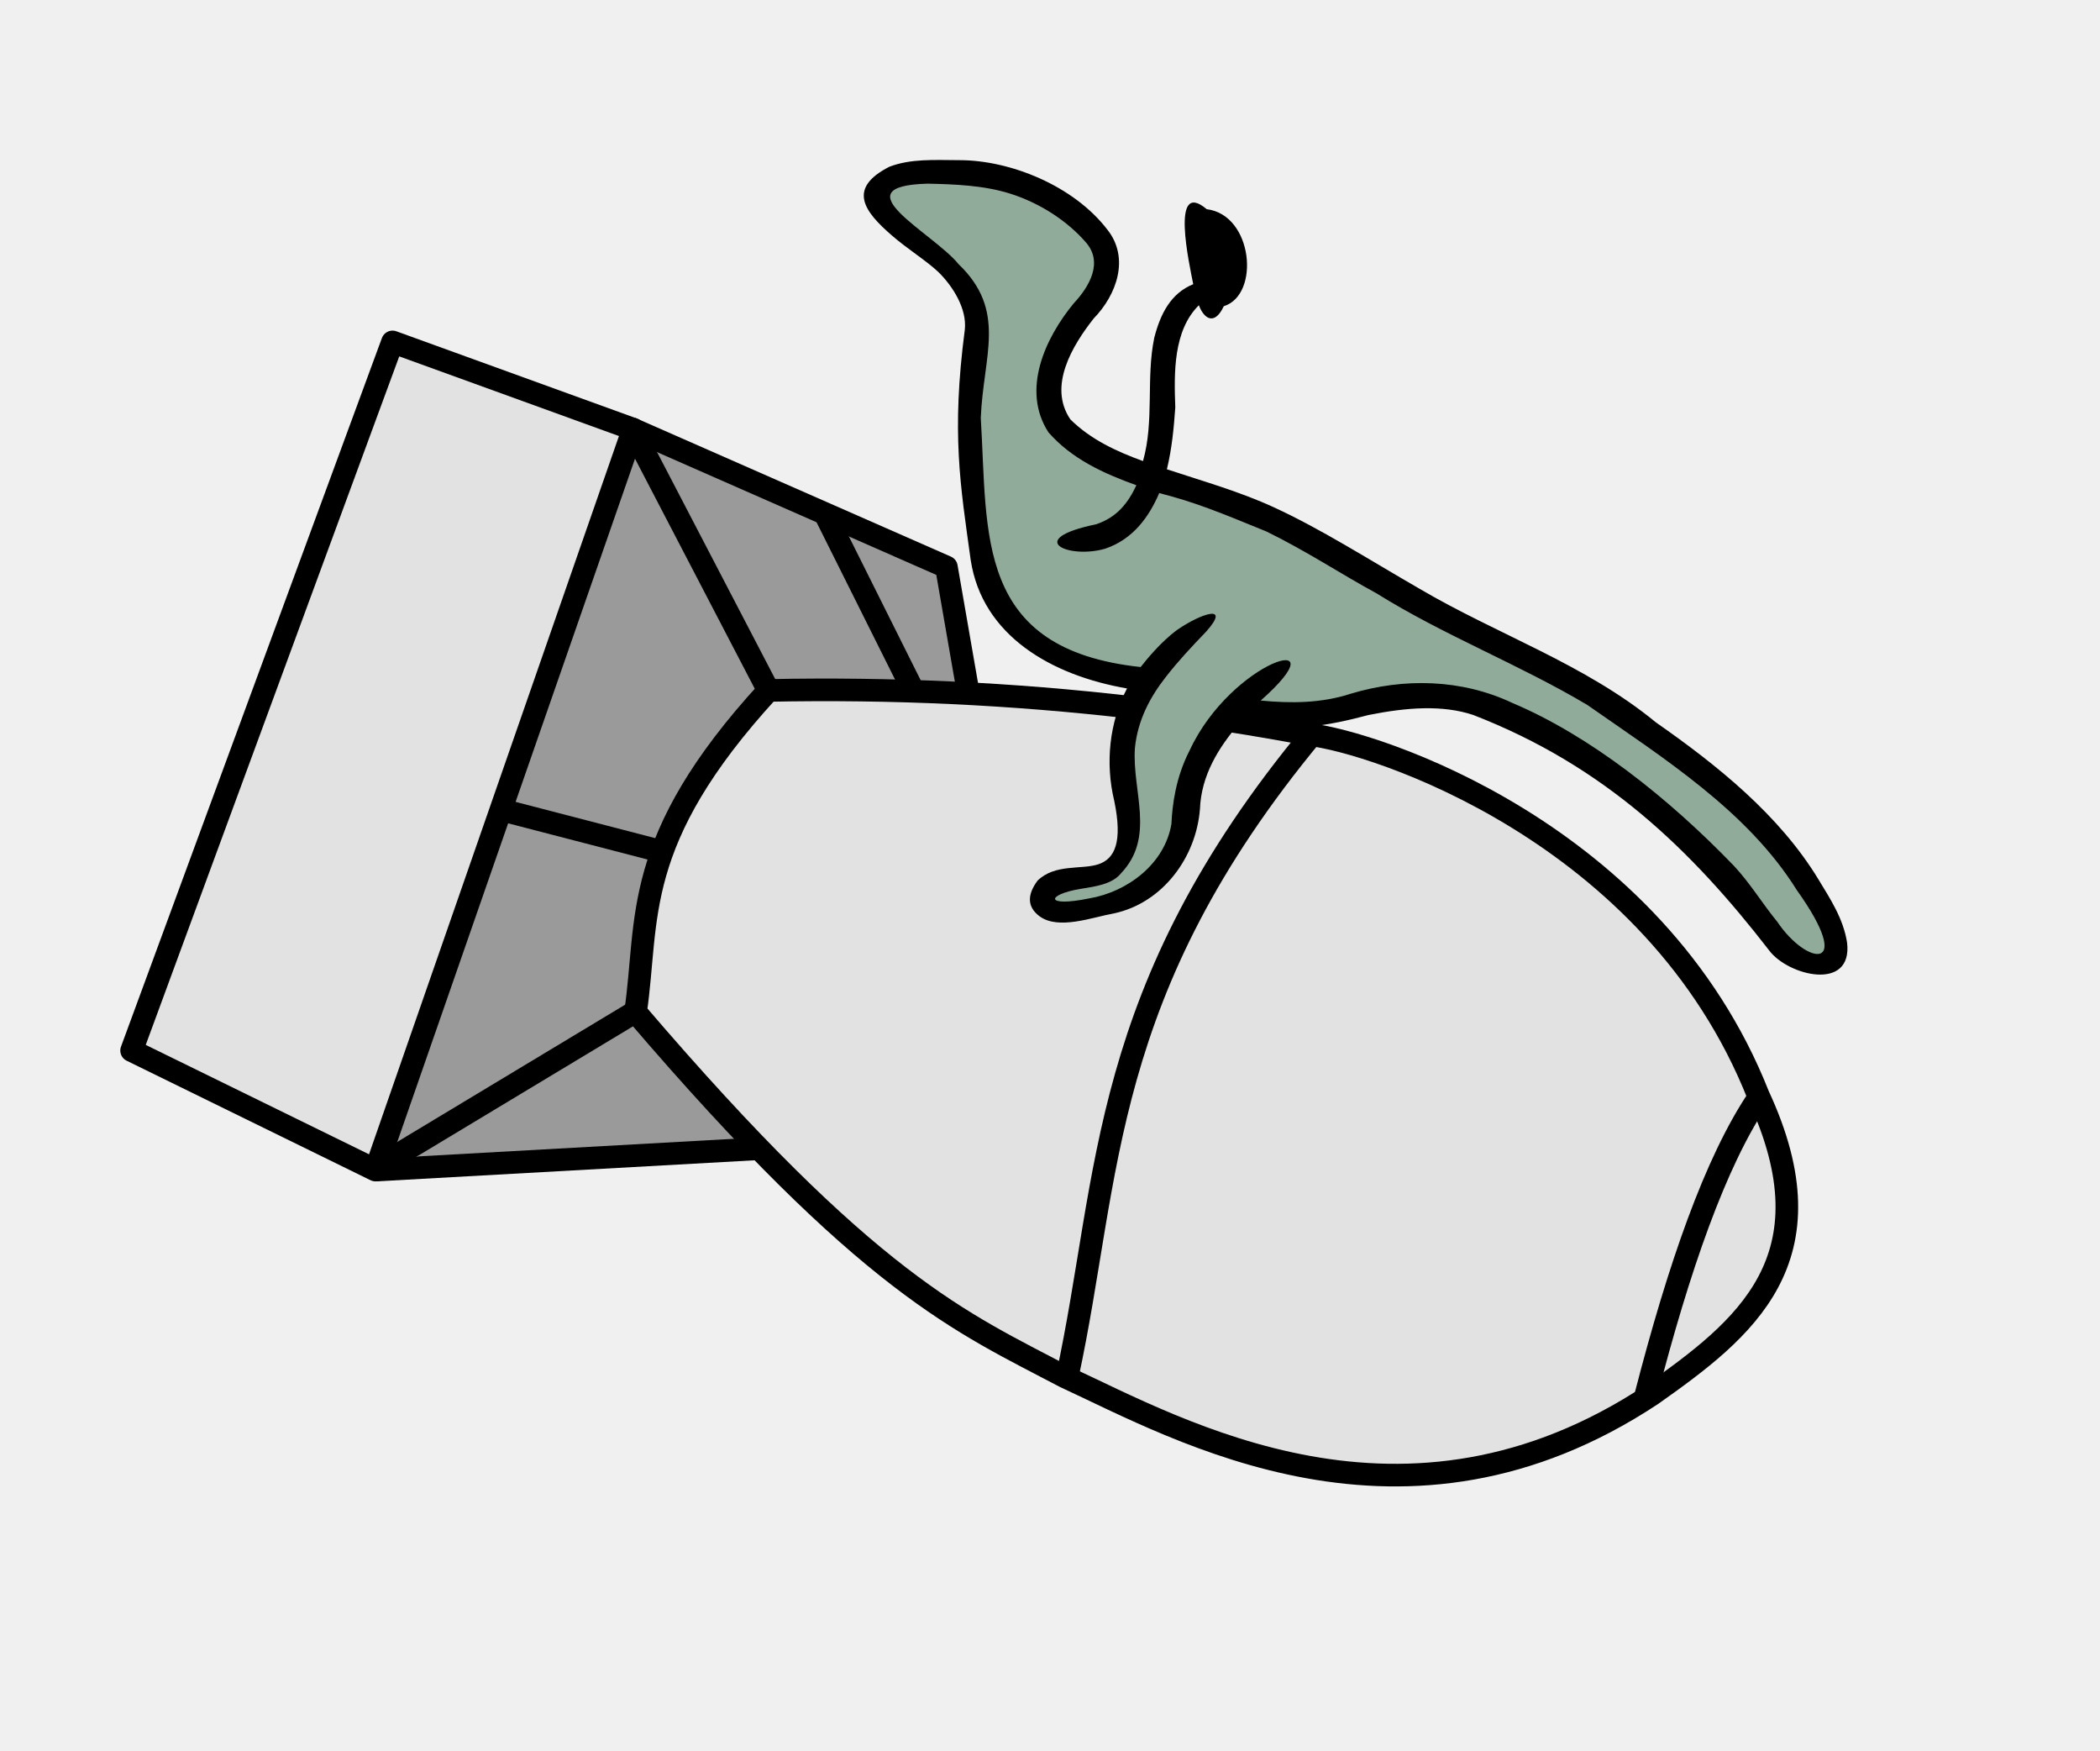
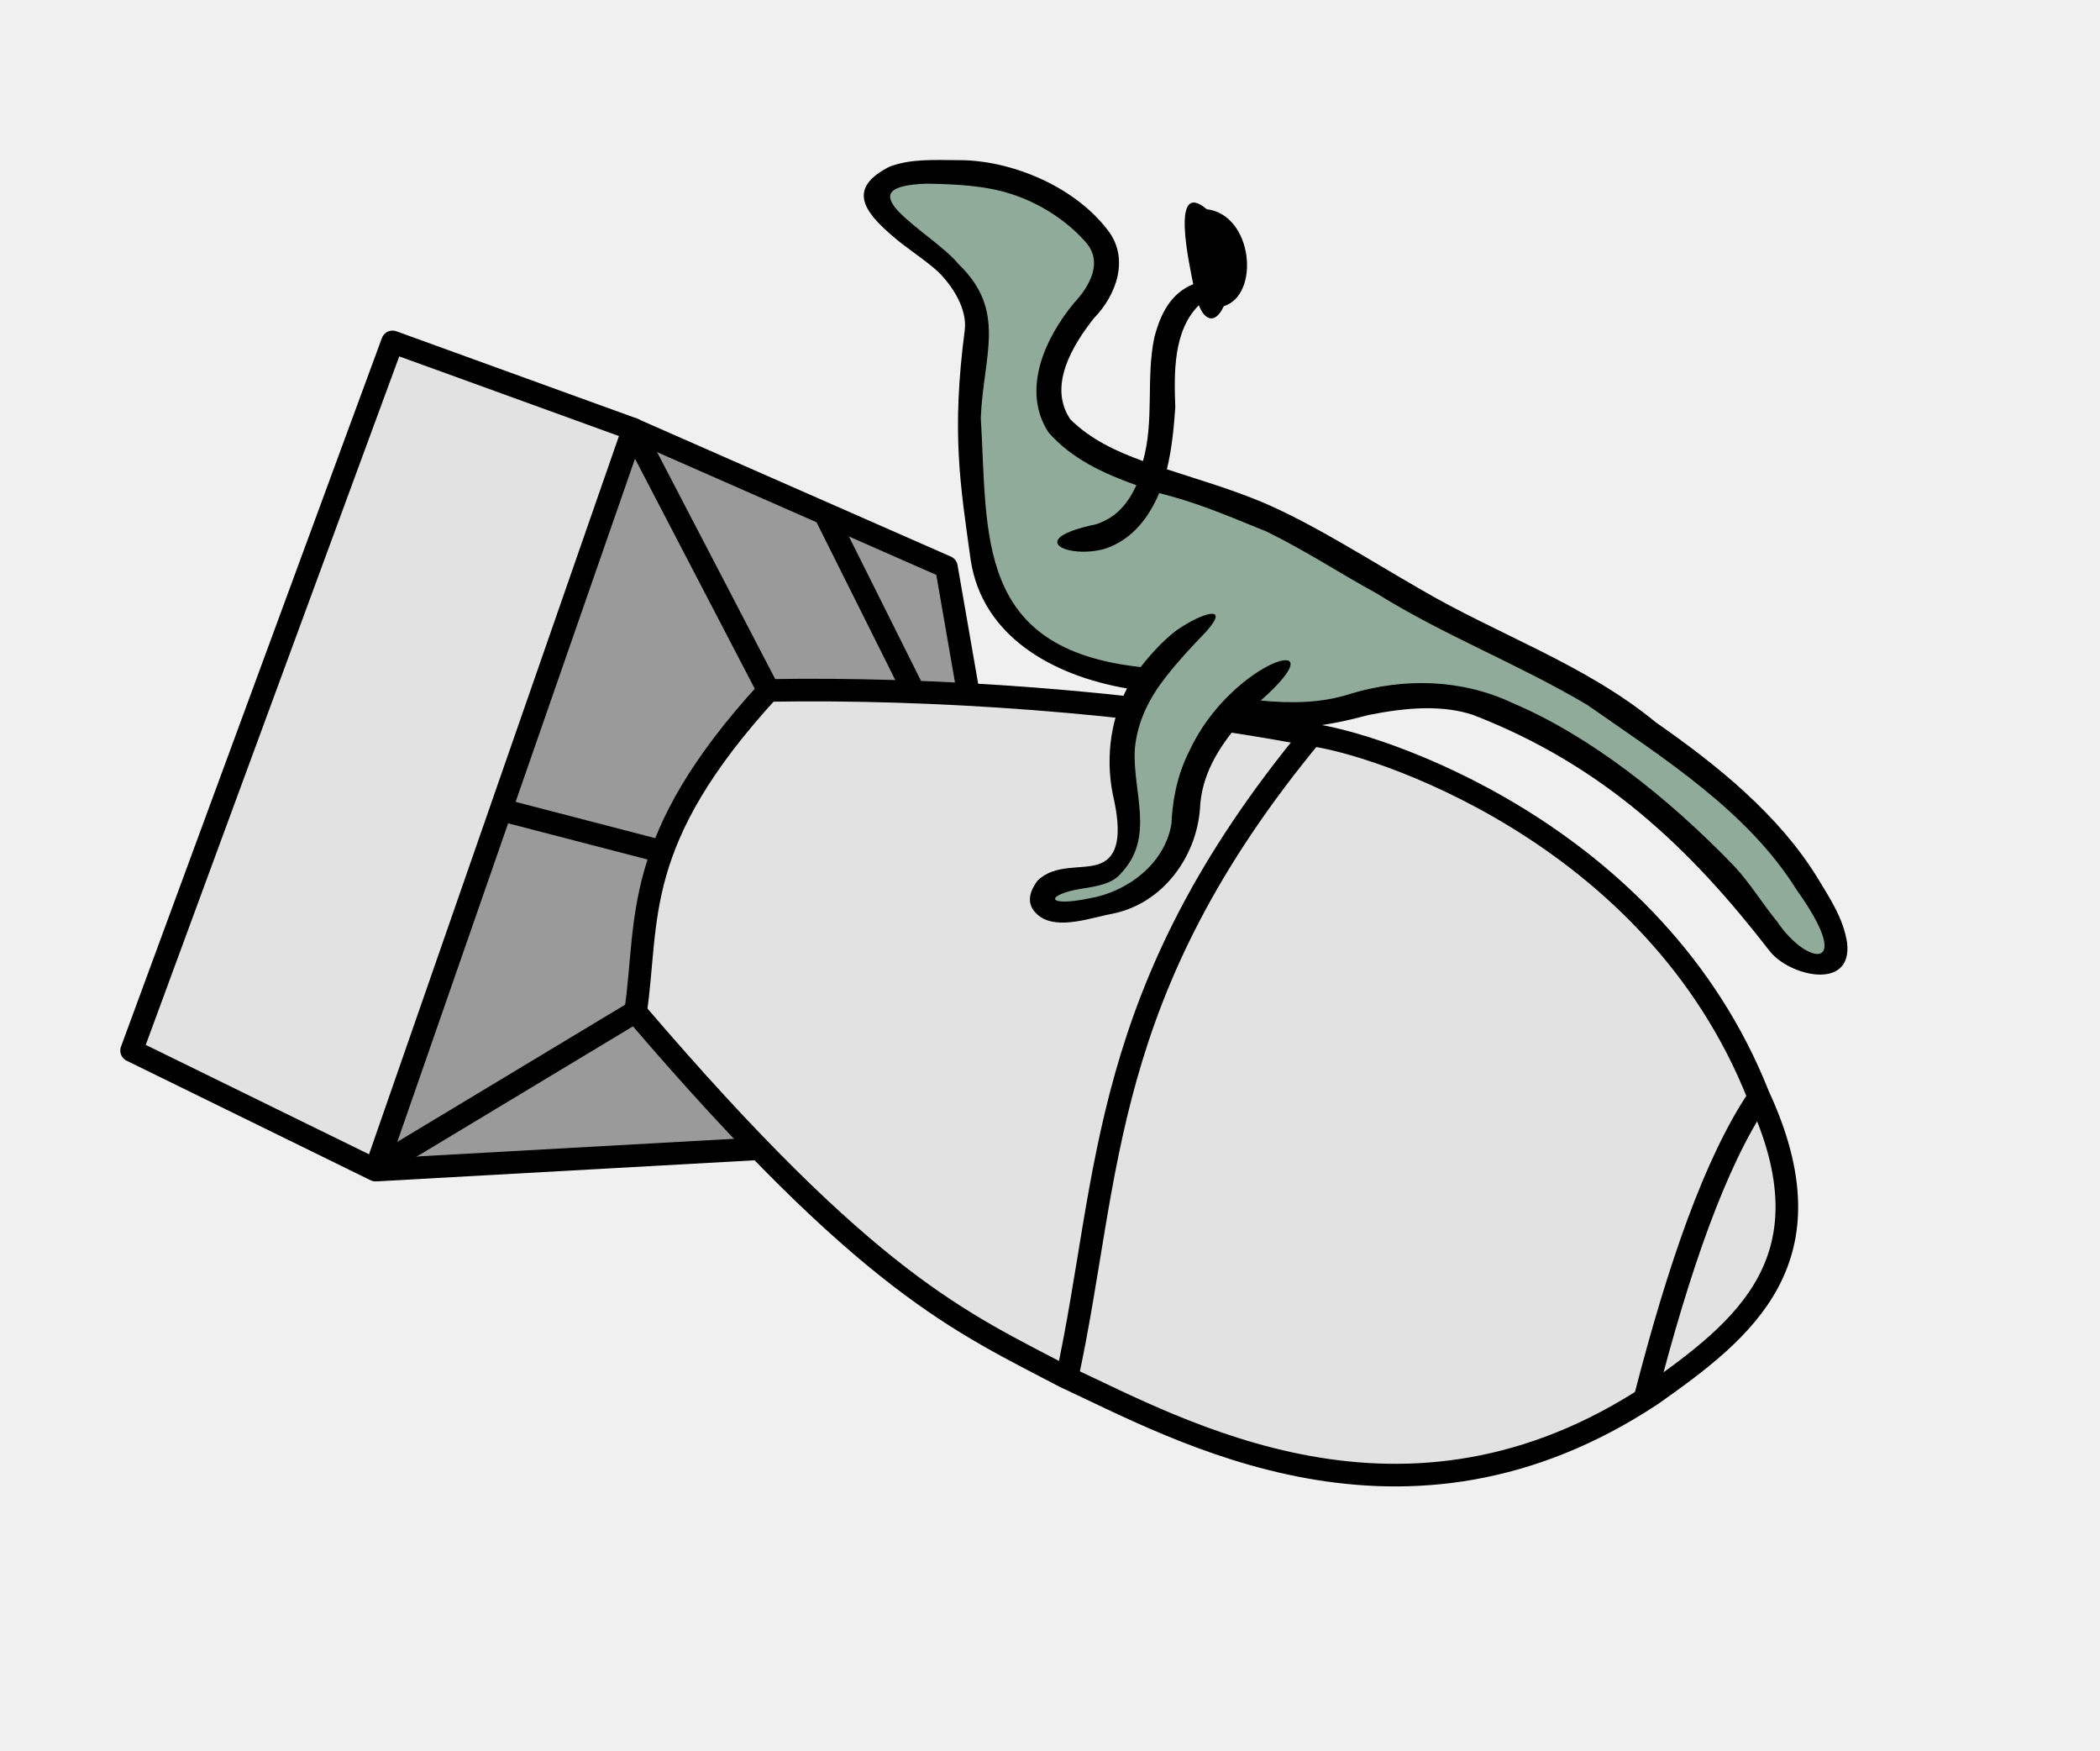
<svg xmlns="http://www.w3.org/2000/svg" width="6in" height="5in" id="svg2985" version="1.1" style="display:inline">
  <defs id="defs2987" />
  <g id="layer1" style="display:inline">
    <g id="layer2" style="display:inline" transform="translate(-211.6181,-124.0045)">
      <g id="g3445">
        <path id="path3963" d="m 668.831,498.342 c 0,-0.134 0.292,-1.15 0.649,-2.257 0.357,-1.107 2.239,-7.392 4.183,-13.966 4.515,-15.275 10.097,-30.17 15.414,-41.135 3.116,-6.425 4.347,-8.37 4.794,-7.572 0.331,0.591 1.394,4.125 2.363,7.854 4.174,16.064 1.239,29.397 -9.176,41.695 -4.731,5.586 -18.227,16.974 -18.227,15.38 z" style="fill:#e2e2e2;fill-opacity:1;stroke:#e2e2e2;stroke-width:4.306;stroke-linecap:butt;stroke-linejoin:round;stroke-miterlimit:4;stroke-dasharray:none;stroke-opacity:1" />
        <path id="path3965" d="m 584.114,524.533 c -0.955,-0.138 -4.548,-0.601 -7.986,-1.03 -13.426,-1.673 -30.879,-6.968 -47.914,-14.536 -16.037,-7.125 -19.79,-9.017 -19.79,-9.979 0,-0.519 0.635,-4.025 1.412,-7.791 0.776,-3.766 2.033,-10.753 2.792,-15.527 8.161,-51.331 16.065,-77.343 32.071,-105.549 9.854,-17.364 26.492,-40.275 29.248,-40.275 5.058,0 22.273,6.066 35.512,12.514 34.701,16.9 61.059,42.128 76.414,73.137 l 4.417,8.92 -1.685,2.67 c -8.052,12.756 -17.378,36.918 -25.31,65.579 -2.681,9.688 -3.809,12.753 -5.036,13.691 -0.869,0.665 -5.643,3.223 -10.608,5.685 -12.705,6.3 -25.934,10.322 -40.152,12.21 -5.071,0.673 -19.474,0.846 -23.386,0.281 l 0,0 z" style="fill:#e2e2e2;fill-opacity:1;stroke:#e2e2e2;stroke-width:4.306;stroke-linecap:butt;stroke-linejoin:round;stroke-miterlimit:4;stroke-dasharray:none;stroke-opacity:1" />
        <path style="fill:#e2e2e2;fill-opacity:1;stroke:#e2e2e2;stroke-width:4.306;stroke-linecap:butt;stroke-linejoin:round;stroke-miterlimit:4;stroke-dasharray:none;stroke-opacity:1" d="m 212.438,192.457 -5.555,6.748 c -18.926,22.996 -24.825,37.004 -27.76,65.922 -0.941,9.273 -0.969,11.201 -0.18,12.15 15.329,18.454 46.529,50.545 60.576,62.309 14.329,11.999 22.972,17.888 40.273,27.434 5.347,2.95 9.928,5.155 10.178,4.9 0.43,-0.438 2.085,-9.345 7.893,-42.475 4.314,-24.608 8.578,-40.65 15.414,-57.982 8.042,-20.389 19.011,-39.648 33.838,-59.406 3.278,-4.369 5.723,-8.021 5.43,-8.117 -0.293,-0.096 -3.704,-0.739 -7.578,-1.43 l -7.045,-1.256 -32.238,-4.25 -8.084,-0.832 c -17.141,-1.761 -37.494,-2.856 -60.859,-3.277 l -24.303,-0.438 z" transform="translate(211.6181,124.0045)" id="path3967" />
      </g>
      <path style="fill:#e2e2e2;fill-opacity:1;stroke:#e2e2e2;stroke-width:4.306;stroke-linecap:butt;stroke-linejoin:round;stroke-miterlimit:4;stroke-dasharray:none;stroke-opacity:1" d="m 282.051,425.018 c -18.148,-8.899 -29.483,-14.834 -29.438,-15.414 0.054,-0.688 68.1,-186.199 68.665,-187.199 0.224,-0.396 58.994,21.237 59.15,21.772 0.298,1.02 -67.462,194.919 -68.188,195.122 -0.373,0.104 -13.959,-6.322 -30.19,-14.281 z" id="path3969" />
      <path style="fill:#9a9a9a;fill-opacity:1;stroke:#9a9a9a;stroke-width:4.306;stroke-linecap:butt;stroke-linejoin:round;stroke-miterlimit:4;stroke-dasharray:none;stroke-opacity:1" d="m 393.436,249.463 c -0.2,0.2 6.305,12.865 25.156,48.969 l 5.875,11.281 15.938,0 15.938,0 -10.531,-21.094 -10.562,-21.125 -20.781,-9.125 c -11.436,-5.019 -20.908,-9.03 -21.031,-8.906 z m -7.844,2.125 c -0.156,0.46 -7.419,21.28 -16.125,46.281 -8.706,25.001 -15.729,45.584 -15.594,45.719 0.135,0.135 8.498,2.371 18.562,4.969 10.064,2.598 18.322,4.67 18.375,4.625 0.053,-0.045 1.835,-3.457 3.969,-7.594 4.478,-8.684 9.434,-15.984 17.531,-25.875 l 5.75,-7 -16.094,-30.969 c -8.85,-17.04 -16.219,-30.616 -16.375,-30.156 z m 60.469,20.969 c -0.118,0.111 4.039,8.678 9.219,19.031 l 9.406,18.812 4.156,0 c 2.29,0 4.156,-0.06 4.156,-0.156 0,-1.266 -4.9,-27.9 -5.188,-28.188 -0.601,-0.601 -21.505,-9.732 -21.75,-9.5 z m -94.25,78.094 c -0.544,0.019 -28.881,79.697 -30.062,84.531 -0.187,0.764 58.653,-34.108 60.531,-35.875 0.313,-0.295 1.017,-5.039 1.562,-10.531 1.058,-10.643 2.43,-19.577 3.938,-25.312 l 0.938,-3.5 -18.094,-4.688 c -9.952,-2.563 -18.416,-4.639 -18.812,-4.625 z m 33.188,55.594 c -0.371,0 -55.759,33.257 -56.625,34 -0.3,0.257 1.106,0.36 3.125,0.219 4.703,-0.329 78.224,-4.375 79.5,-4.375 0.528,0 -5.029,-6.726 -12.344,-14.938 -7.314,-8.211 -13.473,-14.906 -13.656,-14.906 z" id="path3971" />
    </g>
    <g id="g3821" style="display:inline" transform="translate(-211.6181,-124.0045)">
      <g id="g3852" transform="translate(13.74839,-23.56868)">
        <path style="fill:none;stroke:#000000;stroke-width:6.201;stroke-linecap:butt;stroke-linejoin:round;stroke-miterlimit:4;stroke-dasharray:none;stroke-opacity:1" d="m 233.968,435.652 71.565,-194.319 66.041,23.937 -70.706,203.157 z" id="path3002" />
        <path style="fill:none;stroke:#000000;stroke-width:6.201;stroke-linecap:butt;stroke-linejoin:miter;stroke-miterlimit:4;stroke-dasharray:none;stroke-opacity:1" d="M 379.186,381.027 334.749,369.488" id="path3824" />
        <path style="fill:none;stroke:#000000;stroke-width:6.201;stroke-linecap:butt;stroke-linejoin:miter;stroke-miterlimit:4;stroke-dasharray:none;stroke-opacity:1" d="m 371.575,425.341 -70.952,42.718" id="path3826" />
        <path style="fill:none;stroke:#000000;stroke-width:6.201;stroke-linecap:butt;stroke-linejoin:miter;stroke-miterlimit:4;stroke-dasharray:none;stroke-opacity:1" d="m 405.129,462.622 -104.284,5.814" id="path3828" />
        <path style="fill:none;stroke:#000000;stroke-width:6.201;stroke-linecap:butt;stroke-linejoin:miter;stroke-miterlimit:4;stroke-dasharray:none;stroke-opacity:1" d="M 408.635,336.92 371.329,265.27" id="path3830" />
        <path style="fill:none;stroke:#000000;stroke-width:6.201;stroke-linecap:butt;stroke-linejoin:miter;stroke-miterlimit:4;stroke-dasharray:none;stroke-opacity:1" d="M 448.215,336.674 424.003,288.187" id="path3832" />
        <path style="fill:none;stroke:#000000;stroke-width:6.201;stroke-linecap:butt;stroke-linejoin:round;stroke-miterlimit:4;stroke-dasharray:none;stroke-opacity:1" d="M 463.517,337.94 457.452,303.049 370.856,264.989" id="path3834" />
-         <path style="fill:none;stroke:#000000;stroke-width:6.201;stroke-linecap:butt;stroke-linejoin:miter;stroke-miterlimit:4;stroke-dasharray:none;stroke-opacity:1" d="m 508.247,341.561 c -32.586,-3.796 -65.785,-5.342 -99.593,-4.657 -37.893,41.277 -32.733,62.683 -36.456,88.189 64.067,74.928 89.488,85.122 117.701,99.993 31.607,14.621 93.109,49.905 161.101,4.861 25.211,-17.807 50.045,-37.02 29.165,-81.939 -28.721,-72.682 -106.072,-97.068 -122.909,-98.952 -7.616,-1.448 -15.267,-2.768 -22.953,-3.96 z" id="path3836" />
+         <path style="fill:none;stroke:#000000;stroke-width:6.201;stroke-linecap:butt;stroke-linejoin:miter;stroke-miterlimit:4;stroke-dasharray:none;stroke-opacity:1" d="m 408.654,336.903 c -37.893,41.277 -32.733,62.683 -36.456,88.189 64.067,74.928 89.488,85.122 117.701,99.993 31.607,14.621 93.109,49.905 161.101,4.861 25.211,-17.807 50.045,-37.02 29.165,-81.939 C 651.443,375.325 574.091,350.939 557.255,349.055 509.137,339.78 452.896,336.118 408.654,336.903 Z" id="path3836" />
        <path style="fill:none;stroke:#000000;stroke-width:6.201;stroke-linecap:butt;stroke-linejoin:miter;stroke-miterlimit:4;stroke-dasharray:none;stroke-opacity:1" d="m 557.949,348.708 c -58.828,70.918 -55.385,121.078 -67.357,176.377" id="path3838" />
        <path style="fill:none;stroke:#000000;stroke-width:6.201;stroke-linecap:butt;stroke-linejoin:miter;stroke-miterlimit:4;stroke-dasharray:none;stroke-opacity:1" d="m 680.164,448.701 c -11.825,17.54 -21.847,46.498 -30.901,81.592" id="path3840" />
      </g>
    </g>
    <g id="layer5" style="display:inline">
      <path style="opacity:1;fill:#90ab99;fill-opacity:1;stroke:#90ab99;stroke-width:7.2;stroke-miterlimit:4;stroke-dasharray:none;stroke-opacity:1" d="m 495.691,260.331 c -2.611,-1.37 -5.668,-4.734 -12.251,-13.48 -15.758,-20.935 -42.331,-42.343 -66.105,-53.254 -11.098,-5.094 -16.333,-6.259 -27.894,-6.211 -8.575,0.036 -12.363,0.61 -21.5,3.262 -3.013,0.874 -5.502,1.135 -12.668,1.328 l -8.918,0.24 3.246,-3.327 c 3.922,-4.02 5.309,-6.533 4.21,-7.631 -0.601,-0.601 -1.106,-0.63 -2.847,-0.161 -6.088,1.639 -16.079,10.153 -21.216,18.079 -5.114,7.89 -7.292,14.002 -8.506,23.869 -0.896,7.277 -2.57,10.779 -7.268,15.203 -3.922,3.693 -8.13,6.038 -13.125,7.315 -4.99,1.276 -10.185,1.804 -10.632,1.082 -0.496,-0.803 2.247,-1.828 7.5,-2.8 5.785,-1.071 8.034,-2.092 10.406,-4.726 4.641,-5.152 5.493,-10.116 4.038,-23.516 -0.779,-7.178 -0.829,-9.055 -0.317,-12.038 1.302,-7.592 4.755,-14.014 11.807,-21.961 2.075,-2.337 5.126,-5.775 6.781,-7.638 5.176,-5.828 3.731,-7.511 -3.454,-4.024 -3.083,1.497 -4.801,2.851 -9.24,7.286 l -5.452,5.448 -4.798,-0.809 c -9.807,-1.654 -18.548,-5.501 -24.028,-10.575 -9.611,-8.898 -12.791,-20.443 -13.825,-50.188 -0.276,-7.936 -0.162,-10.493 0.8,-18 2.588,-20.202 0.304,-25.567 -16.745,-39.321 -6.353,-5.125 -9.366,-8.359 -9.157,-9.827 0.4,-2.814 8.141,-3.965 19.364,-2.878 12.196,1.181 21.298,4.687 29.062,11.195 5.121,4.292 6.699,6.648 6.68,9.975 -0.018,3.274 -1.062,5.324 -5.668,11.127 -4.202,5.294 -8.134,12.983 -9.246,18.079 -2.795,12.808 2.545,21.034 18.449,28.418 2.484,1.153 5.362,2.371 6.396,2.705 l 1.879,0.608 -0.879,1.532 c -1.684,2.932 -5.512,6.662 -7.956,7.751 -1.333,0.594 -4.186,1.581 -6.339,2.193 -6.088,1.731 -7.928,3.876 -4.981,5.807 1.062,0.696 2.388,0.884 6.157,0.876 4.442,-0.01 5.064,-0.139 8.272,-1.714 4.09,-2.01 7.67,-5.486 10.334,-10.036 1.026,-1.753 1.938,-3.403 2.026,-3.666 0.416,-1.249 25.803,8.183 34.216,12.712 2.535,1.365 10.522,5.928 17.75,10.14 17.992,10.485 21.729,12.505 40.392,21.83 19.995,9.991 22.244,11.258 32.25,18.169 28.444,19.646 39.375,29.673 50.238,46.085 5.423,8.193 7.121,11.667 6.915,14.145 -0.129,1.551 -0.353,1.867 -1.403,1.98 -0.688,0.073 -1.925,-0.221 -2.75,-0.654 z" id="path4677" />
    </g>
    <g id="layer6" style="display:inline" transform="translate(-211.6181,-124.0045)">
      <path style="fill:#000000;fill-opacity:1;fill-rule:nonzero;stroke:none" clip-path="none" d="m 455.538,169.738 c -11.672,5.976 -6.822,12.313 0.682,18.812 4.21,3.672 9.179,6.707 12.706,9.973 4.082,3.974 7.93,10.175 7.33,15.855 -3.726,28.452 -1.222,42.7 1.607,63.18 3.172,20.749 22.139,31.654 42.877,35.229 -4.866,9.329 -5.992,20.504 -3.5,30.828 2.319,11.193 0.226,15.902 -4.408,17.405 -4.654,1.509 -11.863,-0.202 -16.642,4.489 -2.688,3.651 -3.063,7.056 0.598,9.781 5.255,3.795 14.449,0.228 20.42,-0.825 13.337,-2.899 22.495,-15.332 23.541,-28.619 0.355,-9.212 5.073,-16.854 10.891,-23.586 12.784,2.878 24.43,0.728 35.307,-2.179 10.518,-2.111 20.36,-2.83 28.76,-0.018 36.054,13.966 59.811,36.976 81.117,64.5 5.17,7.037 22.988,11.432 21.426,-2.061 -1.04,-6.606 -4.57,-11.923 -7.827,-17.299 -10.716,-17.687 -27.781,-31.359 -44.624,-43.117 -19.358,-15.932 -43.359,-24.02 -64.744,-36.59 -14.585,-8.41 -27.111,-16.433 -40.016,-22.372 -9.411,-4.331 -19.167,-7.064 -29.361,-10.437 1.376,-5.608 1.929,-11.539 2.305,-16.971 -0.342,-9.403 -0.6,-21.01 6.469,-28.018 1.379,3.699 4.27,5.724 6.834,0.277 10.045,-3.132 8.03,-25.073 -4.68,-26.605 -10.092,-8.514 -4.728,15.253 -3.702,20.568 -6.189,2.505 -9.016,8.182 -10.689,14.69 -2.306,11.097 0.051,22.751 -3.092,33.809 -7.333,-2.665 -14.354,-5.923 -19.924,-11.436 -6.179,-9.115 0.55,-20.221 6.396,-27.656 6.299,-6.453 9.966,-16.588 3.74,-24.393 -9.308,-12.105 -26.669,-18.994 -40.415,-19.027 -7.205,-0.034 -13.448,-0.45 -19.384,1.813 z m 53.828,20.623 c 5.01,5.566 0.994,12.308 -3.246,16.83 -7.846,9.524 -14.434,23.773 -6.93,35.363 6.401,7.301 15.082,11.267 24.123,14.51 -2.271,4.86 -5.301,8.782 -11.023,10.704 -19.944,4.116 -7.667,9.618 2.438,6.706 7.819,-2.631 12.147,-8.967 14.848,-15.258 9.968,2.534 16.672,5.327 29.384,10.52 10.888,5.303 20.744,11.845 30.137,16.922 18.573,11.609 39.127,19.481 57.91,30.66 20.744,14.501 43.889,29.021 57.446,50.764 16.151,22.597 2.837,20.893 -5.38,8.65 -4.049,-4.926 -7.355,-10.463 -11.841,-15.277 -17.951,-18.632 -39.472,-35.682 -60.76,-44.674 -13.946,-6.604 -29.767,-6.931 -44.326,-2.559 -8.043,2.639 -16.437,2.685 -24.73,1.885 22.792,-20.174 -8.028,-11.094 -19.501,13.684 -3.859,7.463 -4.762,15.087 -4.99,20.14 -1.838,10.996 -12.09,18.667 -22.594,20.439 -12.257,2.493 -11.808,-1.069 -2.271,-2.633 3.948,-0.638 8.628,-1.239 11.052,-4.279 9.495,-9.99 2.987,-22.466 3.791,-34.297 0.777,-7.691 4.145,-13.983 8.484,-19.528 3.559,-4.549 6.912,-8.104 11.129,-12.498 6.731,-7.602 -1.301,-5.009 -7.982,-0.435 -4.559,3.353 -8.512,8.257 -10.047,10.218 -45.565,-4.879 -41.892,-36.388 -43.855,-68.309 0.693,-17.189 7.275,-29.335 -6.096,-42.176 -7.027,-8.624 -32.891,-21.377 -8.535,-22.066 7.507,0.156 15.521,0.466 22.721,2.745 8.457,2.677 15.837,7.72 20.642,13.247 z" id="path3433" />
    </g>
  </g>
  <g id="layer3" style="display:none">
    <g id="layer7" style="display:none">
      <rect style="opacity:1;fill:#000000;fill-opacity:1;stroke:#b0b0b0;stroke-opacity:1" id="rect3451" width="540" height="450" x="0" y="0" />
    </g>
    <g transform="translate(-211.6181,-124.0045)" style="display:inline" id="g3485">
      <g id="g3487" style="fill:#a9a9a9;fill-opacity:1;stroke:#a9a9a9;stroke-opacity:1">
        <path style="fill:#a9a9a9;fill-opacity:1;stroke:#a9a9a9;stroke-width:4.306;stroke-linecap:butt;stroke-linejoin:round;stroke-miterlimit:4;stroke-dasharray:none;stroke-opacity:1" d="m 668.831,498.342 c 0,-0.134 0.292,-1.15 0.649,-2.257 0.357,-1.107 2.239,-7.392 4.183,-13.966 4.515,-15.275 10.097,-30.17 15.414,-41.135 3.116,-6.425 4.347,-8.37 4.794,-7.572 0.331,0.591 1.394,4.125 2.363,7.854 4.174,16.064 1.239,29.397 -9.176,41.695 -4.731,5.586 -18.227,16.974 -18.227,15.38 z" id="path3489" />
        <path style="fill:#a9a9a9;fill-opacity:1;stroke:#a9a9a9;stroke-width:4.306;stroke-linecap:butt;stroke-linejoin:round;stroke-miterlimit:4;stroke-dasharray:none;stroke-opacity:1" d="m 584.114,524.533 c -0.955,-0.138 -4.548,-0.601 -7.986,-1.03 -13.426,-1.673 -30.879,-6.968 -47.914,-14.536 -16.037,-7.125 -19.79,-9.017 -19.79,-9.979 0,-0.519 0.635,-4.025 1.412,-7.791 0.776,-3.766 2.033,-10.753 2.792,-15.527 8.161,-51.331 16.065,-77.343 32.071,-105.549 9.854,-17.364 26.492,-40.275 29.248,-40.275 5.058,0 22.273,6.066 35.512,12.514 34.701,16.9 61.059,42.128 76.414,73.137 l 4.417,8.92 -1.685,2.67 c -8.052,12.756 -17.378,36.918 -25.31,65.579 -2.681,9.688 -3.809,12.753 -5.036,13.691 -0.869,0.665 -5.643,3.223 -10.608,5.685 -12.705,6.3 -25.934,10.322 -40.152,12.21 -5.071,0.673 -19.474,0.846 -23.386,0.281 l 0,0 z" id="path3491" />
        <path style="fill:#a9a9a9;fill-opacity:1;stroke:#a9a9a9;stroke-width:4.306;stroke-linecap:butt;stroke-linejoin:round;stroke-miterlimit:4;stroke-dasharray:none;stroke-opacity:1" d="m 212.438,192.457 -5.555,6.748 c -18.926,22.996 -24.825,37.004 -27.76,65.922 -0.941,9.273 -0.969,11.201 -0.18,12.15 15.329,18.454 46.529,50.545 60.576,62.309 14.329,11.999 22.972,17.888 40.273,27.434 5.347,2.95 9.928,5.155 10.178,4.9 0.43,-0.438 2.085,-9.345 7.893,-42.475 4.314,-24.608 8.578,-40.65 15.414,-57.982 8.042,-20.389 19.011,-39.648 33.838,-59.406 3.278,-4.369 5.723,-8.021 5.43,-8.117 -0.293,-0.096 -3.704,-0.739 -7.578,-1.43 l -7.045,-1.256 -32.238,-4.25 -8.084,-0.832 c -17.141,-1.761 -37.494,-2.856 -60.859,-3.277 l -24.303,-0.438 z" transform="translate(211.6181,124.0045)" id="path3493" />
      </g>
      <path id="path3495" d="m 282.051,425.018 c -18.148,-8.899 -29.483,-14.834 -29.438,-15.414 0.054,-0.688 68.1,-186.199 68.665,-187.199 0.224,-0.396 58.994,21.237 59.15,21.772 0.298,1.02 -67.462,194.919 -68.188,195.122 -0.373,0.104 -13.959,-6.322 -30.19,-14.281 z" style="fill:#a9a9a9;fill-opacity:1;stroke:#a9a9a9;stroke-width:4.306;stroke-linecap:butt;stroke-linejoin:round;stroke-miterlimit:4;stroke-dasharray:none;stroke-opacity:1" />
      <path id="path3497" d="m 393.436,249.463 c -0.2,0.2 6.305,12.865 25.156,48.969 l 5.875,11.281 15.938,0 15.938,0 -10.531,-21.094 -10.562,-21.125 -20.781,-9.125 c -11.436,-5.019 -20.908,-9.03 -21.031,-8.906 z m -7.844,2.125 c -0.156,0.46 -7.419,21.28 -16.125,46.281 -8.706,25.001 -15.729,45.584 -15.594,45.719 0.135,0.135 8.498,2.371 18.562,4.969 10.064,2.598 18.322,4.67 18.375,4.625 0.053,-0.045 1.835,-3.457 3.969,-7.594 4.478,-8.684 9.434,-15.984 17.531,-25.875 l 5.75,-7 -16.094,-30.969 c -8.85,-17.04 -16.219,-30.616 -16.375,-30.156 z m 60.469,20.969 c -0.118,0.111 4.039,8.678 9.219,19.031 l 9.406,18.812 4.156,0 c 2.29,0 4.156,-0.06 4.156,-0.156 0,-1.266 -4.9,-27.9 -5.188,-28.188 -0.601,-0.601 -21.505,-9.732 -21.75,-9.5 z m -94.25,78.094 c -0.544,0.019 -28.881,79.697 -30.062,84.531 -0.187,0.764 58.653,-34.108 60.531,-35.875 0.313,-0.295 1.017,-5.039 1.562,-10.531 1.058,-10.643 2.43,-19.577 3.938,-25.312 l 0.938,-3.5 -18.094,-4.688 c -9.952,-2.563 -18.416,-4.639 -18.812,-4.625 z m 33.188,55.594 c -0.371,0 -55.759,33.257 -56.625,34 -0.3,0.257 1.106,0.36 3.125,0.219 4.703,-0.329 78.224,-4.375 79.5,-4.375 0.528,0 -5.029,-6.726 -12.344,-14.938 -7.314,-8.211 -13.473,-14.906 -13.656,-14.906 z" style="fill:#686868;fill-opacity:1;stroke:#686868;stroke-width:4.306;stroke-linecap:butt;stroke-linejoin:round;stroke-miterlimit:4;stroke-dasharray:none;stroke-opacity:1" />
    </g>
    <g transform="translate(-211.6181,-124.0045)" style="display:inline" id="g3457">
      <g transform="translate(13.74839,-23.56868)" id="g3459" style="stroke:#ffffff">
        <path id="path3461" d="m 233.968,435.652 71.565,-194.319 66.041,23.937 -70.706,203.157 z" style="fill:none;stroke:#ffffff;stroke-width:6.201;stroke-linecap:butt;stroke-linejoin:round;stroke-miterlimit:4;stroke-dasharray:none;stroke-opacity:1" />
        <path id="path3463" d="M 379.186,381.027 334.749,369.488" style="fill:none;stroke:#ffffff;stroke-width:6.201;stroke-linecap:butt;stroke-linejoin:miter;stroke-miterlimit:4;stroke-dasharray:none;stroke-opacity:1" />
        <path id="path3465" d="m 371.575,425.341 -70.952,42.718" style="fill:none;stroke:#ffffff;stroke-width:6.201;stroke-linecap:butt;stroke-linejoin:miter;stroke-miterlimit:4;stroke-dasharray:none;stroke-opacity:1" />
        <path id="path3467" d="m 405.129,462.622 -104.284,5.814" style="fill:none;stroke:#ffffff;stroke-width:6.201;stroke-linecap:butt;stroke-linejoin:miter;stroke-miterlimit:4;stroke-dasharray:none;stroke-opacity:1" />
        <path id="path3469" d="M 408.635,336.92 371.329,265.27" style="fill:none;stroke:#ffffff;stroke-width:6.201;stroke-linecap:butt;stroke-linejoin:miter;stroke-miterlimit:4;stroke-dasharray:none;stroke-opacity:1" />
        <path id="path3471" d="M 448.215,336.674 424.003,288.187" style="fill:none;stroke:#ffffff;stroke-width:6.201;stroke-linecap:butt;stroke-linejoin:miter;stroke-miterlimit:4;stroke-dasharray:none;stroke-opacity:1" />
        <path id="path3473" d="M 463.517,337.94 457.452,303.049 370.856,264.989" style="fill:none;stroke:#ffffff;stroke-width:6.201;stroke-linecap:butt;stroke-linejoin:round;stroke-miterlimit:4;stroke-dasharray:none;stroke-opacity:1" />
-         <path id="path3475" d="m 508.247,341.561 c -32.586,-3.796 -65.785,-5.342 -99.593,-4.657 -37.893,41.277 -32.733,62.683 -36.456,88.189 64.067,74.928 89.488,85.122 117.701,99.993 31.607,14.621 93.109,49.905 161.101,4.861 25.211,-17.807 50.045,-37.02 29.165,-81.939 -28.721,-72.682 -106.072,-97.068 -122.909,-98.952 -7.616,-1.448 -15.267,-2.768 -22.953,-3.96 z" style="fill:none;stroke:#ffffff;stroke-width:6.201;stroke-linecap:butt;stroke-linejoin:miter;stroke-miterlimit:4;stroke-dasharray:none;stroke-opacity:1" />
+         <path id="path3475" d="m 408.654,336.903 c -37.893,41.277 -32.733,62.683 -36.456,88.189 64.067,74.928 89.488,85.122 117.701,99.993 31.607,14.621 93.109,49.905 161.101,4.861 25.211,-17.807 50.045,-37.02 29.165,-81.939 C 651.443,375.325 574.091,350.939 557.255,349.055 509.137,339.78 452.896,336.118 408.654,336.903 Z" style="fill:none;stroke:#ffffff;stroke-width:6.201;stroke-linecap:butt;stroke-linejoin:miter;stroke-miterlimit:4;stroke-dasharray:none;stroke-opacity:1" />
        <path id="path3477" d="m 557.949,348.708 c -58.828,70.918 -55.385,121.078 -67.357,176.377" style="fill:none;stroke:#ffffff;stroke-width:6.201;stroke-linecap:butt;stroke-linejoin:miter;stroke-miterlimit:4;stroke-dasharray:none;stroke-opacity:1" />
        <path id="path3479" d="m 680.164,448.701 c -11.825,17.54 -21.847,46.498 -30.901,81.592" style="fill:none;stroke:#ffffff;stroke-width:6.201;stroke-linecap:butt;stroke-linejoin:miter;stroke-miterlimit:4;stroke-dasharray:none;stroke-opacity:1" />
      </g>
    </g>
    <g style="display:inline" id="g3372">
      <path style="display:inline;opacity:1;fill:#5e7a67;fill-opacity:1;stroke:#5e7a67;stroke-width:7.2;stroke-miterlimit:4;stroke-dasharray:none;stroke-opacity:1" d="m 495.691,260.331 c -2.611,-1.37 -5.668,-4.734 -12.251,-13.48 -15.758,-20.935 -42.331,-42.343 -66.105,-53.254 -11.098,-5.094 -16.333,-6.259 -27.894,-6.211 -8.575,0.036 -12.363,0.61 -21.5,3.262 -3.013,0.874 -5.502,1.135 -12.668,1.328 l -8.918,0.24 3.246,-3.327 c 3.922,-4.02 5.309,-6.533 4.21,-7.631 -0.601,-0.601 -1.106,-0.63 -2.847,-0.161 -6.088,1.639 -16.079,10.153 -21.216,18.079 -5.114,7.89 -7.292,14.002 -8.506,23.869 -0.896,7.277 -2.57,10.779 -7.268,15.203 -3.922,3.693 -8.13,6.038 -13.125,7.315 -4.99,1.276 -10.185,1.804 -10.632,1.082 -0.496,-0.803 2.247,-1.828 7.5,-2.8 5.785,-1.071 8.034,-2.092 10.406,-4.726 4.641,-5.152 5.493,-10.116 4.038,-23.516 -0.779,-7.178 -0.829,-9.055 -0.317,-12.038 1.302,-7.592 4.755,-14.014 11.807,-21.961 2.075,-2.337 5.126,-5.775 6.781,-7.638 5.176,-5.828 3.731,-7.511 -3.454,-4.024 -3.083,1.497 -4.801,2.851 -9.24,7.286 l -5.452,5.448 -4.798,-0.809 c -9.807,-1.654 -18.548,-5.501 -24.028,-10.575 -9.611,-8.898 -12.791,-20.443 -13.825,-50.188 -0.276,-7.936 -0.162,-10.493 0.8,-18 2.588,-20.202 0.304,-25.567 -16.745,-39.321 -6.353,-5.125 -9.366,-8.359 -9.157,-9.827 0.4,-2.814 8.141,-3.965 19.364,-2.878 12.196,1.181 21.298,4.687 29.062,11.195 5.121,4.292 6.699,6.648 6.68,9.975 -0.018,3.274 -1.062,5.324 -5.668,11.127 -4.202,5.294 -8.134,12.983 -9.246,18.079 -2.795,12.808 2.545,21.034 18.449,28.418 2.484,1.153 5.362,2.371 6.396,2.705 l 1.879,0.608 -0.879,1.532 c -1.684,2.932 -5.512,6.662 -7.956,7.751 -1.333,0.594 -4.186,1.581 -6.339,2.193 -6.088,1.731 -7.928,3.876 -4.981,5.807 1.062,0.696 2.388,0.884 6.157,0.876 4.442,-0.01 5.064,-0.139 8.272,-1.714 4.09,-2.01 7.67,-5.486 10.334,-10.036 1.026,-1.753 1.938,-3.403 2.026,-3.666 0.416,-1.249 25.803,8.183 34.216,12.712 2.535,1.365 10.522,5.928 17.75,10.14 17.992,10.485 21.729,12.505 40.392,21.83 19.995,9.991 22.244,11.258 32.25,18.169 28.444,19.646 39.375,29.673 50.238,46.085 5.423,8.193 7.121,11.667 6.915,14.145 -0.129,1.551 -0.353,1.867 -1.403,1.98 -0.688,0.073 -1.925,-0.221 -2.75,-0.654 z" id="path4677-5" />
    </g>
    <g transform="translate(-211.6181,-124.0045)" style="display:inline" id="g3453">
      <path style="display:inline;fill:#ffffff;fill-opacity:1;fill-rule:nonzero;stroke:none" clip-path="none" d="m 455.538,169.738 c -11.672,5.976 -6.822,12.313 0.682,18.812 4.21,3.672 9.179,6.707 12.706,9.973 4.082,3.974 7.93,10.175 7.33,15.855 -3.726,28.452 -1.222,42.7 1.607,63.18 3.172,20.749 22.139,31.654 42.877,35.229 -4.866,9.329 -5.992,20.504 -3.5,30.828 2.319,11.193 0.226,15.902 -4.408,17.405 -4.654,1.509 -11.863,-0.202 -16.642,4.489 -2.688,3.651 -3.063,7.056 0.598,9.781 5.255,3.795 14.449,0.228 20.42,-0.825 13.337,-2.899 22.495,-15.332 23.541,-28.619 0.355,-9.212 5.073,-16.854 10.891,-23.586 12.784,2.878 24.43,0.728 35.307,-2.179 10.518,-2.111 20.36,-2.83 28.76,-0.018 36.054,13.966 59.811,36.976 81.117,64.5 5.17,7.037 22.988,11.432 21.426,-2.061 -1.04,-6.606 -4.57,-11.923 -7.827,-17.299 -10.716,-17.687 -27.781,-31.359 -44.624,-43.117 -19.358,-15.932 -43.359,-24.02 -64.744,-36.59 -14.585,-8.41 -27.111,-16.433 -40.016,-22.372 -9.411,-4.331 -19.167,-7.064 -29.361,-10.437 1.376,-5.608 1.929,-11.539 2.305,-16.971 -0.342,-9.403 -0.6,-21.01 6.469,-28.018 1.379,3.699 4.27,5.724 6.834,0.277 10.045,-3.132 8.03,-25.073 -4.68,-26.605 -10.092,-8.514 -4.728,15.253 -3.702,20.568 -6.189,2.505 -9.016,8.182 -10.689,14.69 -2.306,11.097 0.051,22.751 -3.092,33.809 -7.333,-2.665 -14.354,-5.923 -19.924,-11.436 -6.179,-9.115 0.55,-20.221 6.396,-27.656 6.299,-6.453 9.966,-16.588 3.74,-24.393 -9.308,-12.105 -26.669,-18.994 -40.415,-19.027 -7.205,-0.034 -13.448,-0.45 -19.384,1.813 z m 53.828,20.623 c 5.01,5.566 0.994,12.308 -3.246,16.83 -7.846,9.524 -14.434,23.773 -6.93,35.363 6.401,7.301 15.083,11.267 24.123,14.51 -2.271,4.86 -5.301,8.782 -11.023,10.704 -19.944,4.116 -7.667,9.618 2.438,6.706 7.819,-2.631 12.147,-8.967 14.848,-15.258 9.968,2.534 16.672,5.327 29.384,10.52 10.888,5.303 20.744,11.845 30.137,16.922 18.573,11.609 39.127,19.481 57.91,30.66 20.744,14.501 43.889,29.021 57.446,50.764 16.151,22.597 2.837,20.893 -5.38,8.65 -4.049,-4.926 -7.355,-10.463 -11.841,-15.277 -17.951,-18.632 -39.472,-35.682 -60.76,-44.674 -13.946,-6.604 -29.767,-6.931 -44.326,-2.559 -8.043,2.639 -16.437,2.685 -24.73,1.885 22.792,-20.174 -8.028,-11.094 -19.501,13.684 -3.859,7.463 -4.762,15.087 -4.99,20.14 -1.838,10.996 -12.09,18.667 -22.594,20.439 -12.257,2.493 -11.808,-1.069 -2.271,-2.633 3.948,-0.638 8.628,-1.239 11.052,-4.279 9.495,-9.99 2.987,-22.466 3.791,-34.297 0.777,-7.691 4.145,-13.983 8.484,-19.528 3.559,-4.549 6.912,-8.104 11.129,-12.498 6.731,-7.602 -1.301,-5.009 -7.982,-0.435 -4.559,3.353 -8.512,8.257 -10.047,10.218 -45.565,-4.879 -41.892,-36.388 -43.855,-68.309 0.693,-17.189 7.275,-29.335 -6.096,-42.176 -7.027,-8.624 -32.891,-21.377 -8.535,-22.066 7.507,0.156 15.521,0.466 22.721,2.745 8.457,2.677 15.837,7.72 20.642,13.247 z" id="path3433-7" />
    </g>
  </g>
</svg>
